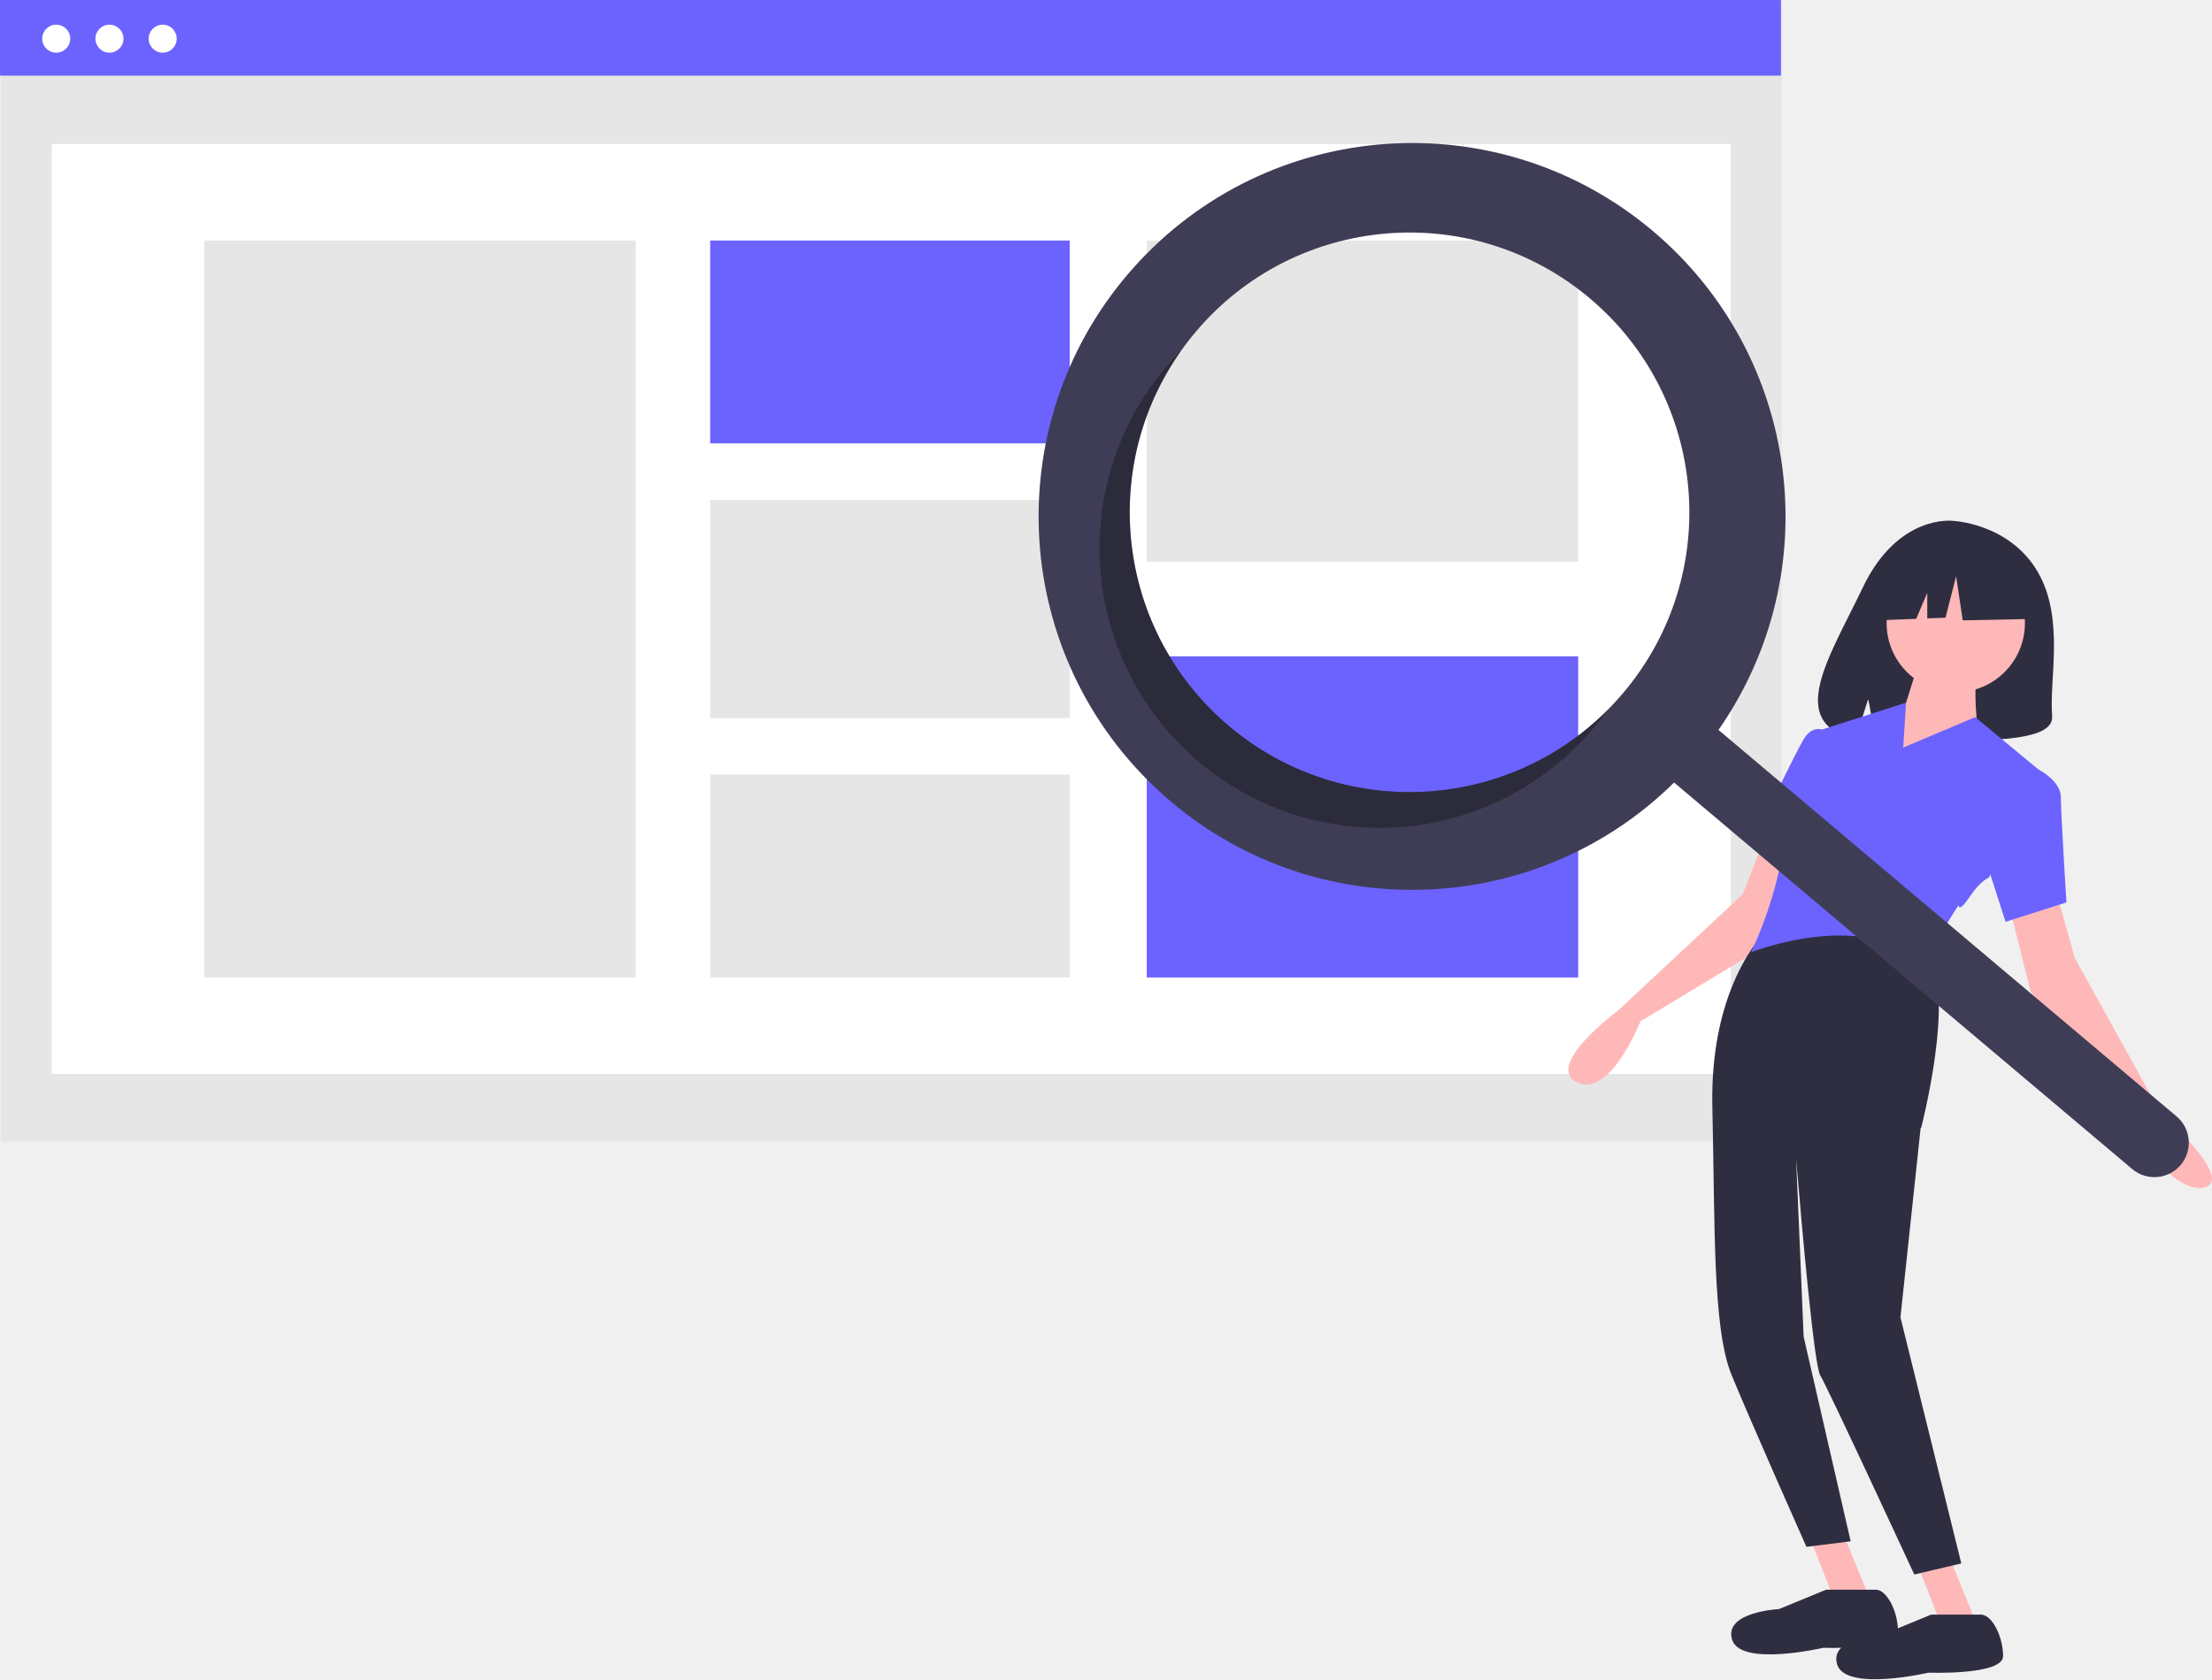
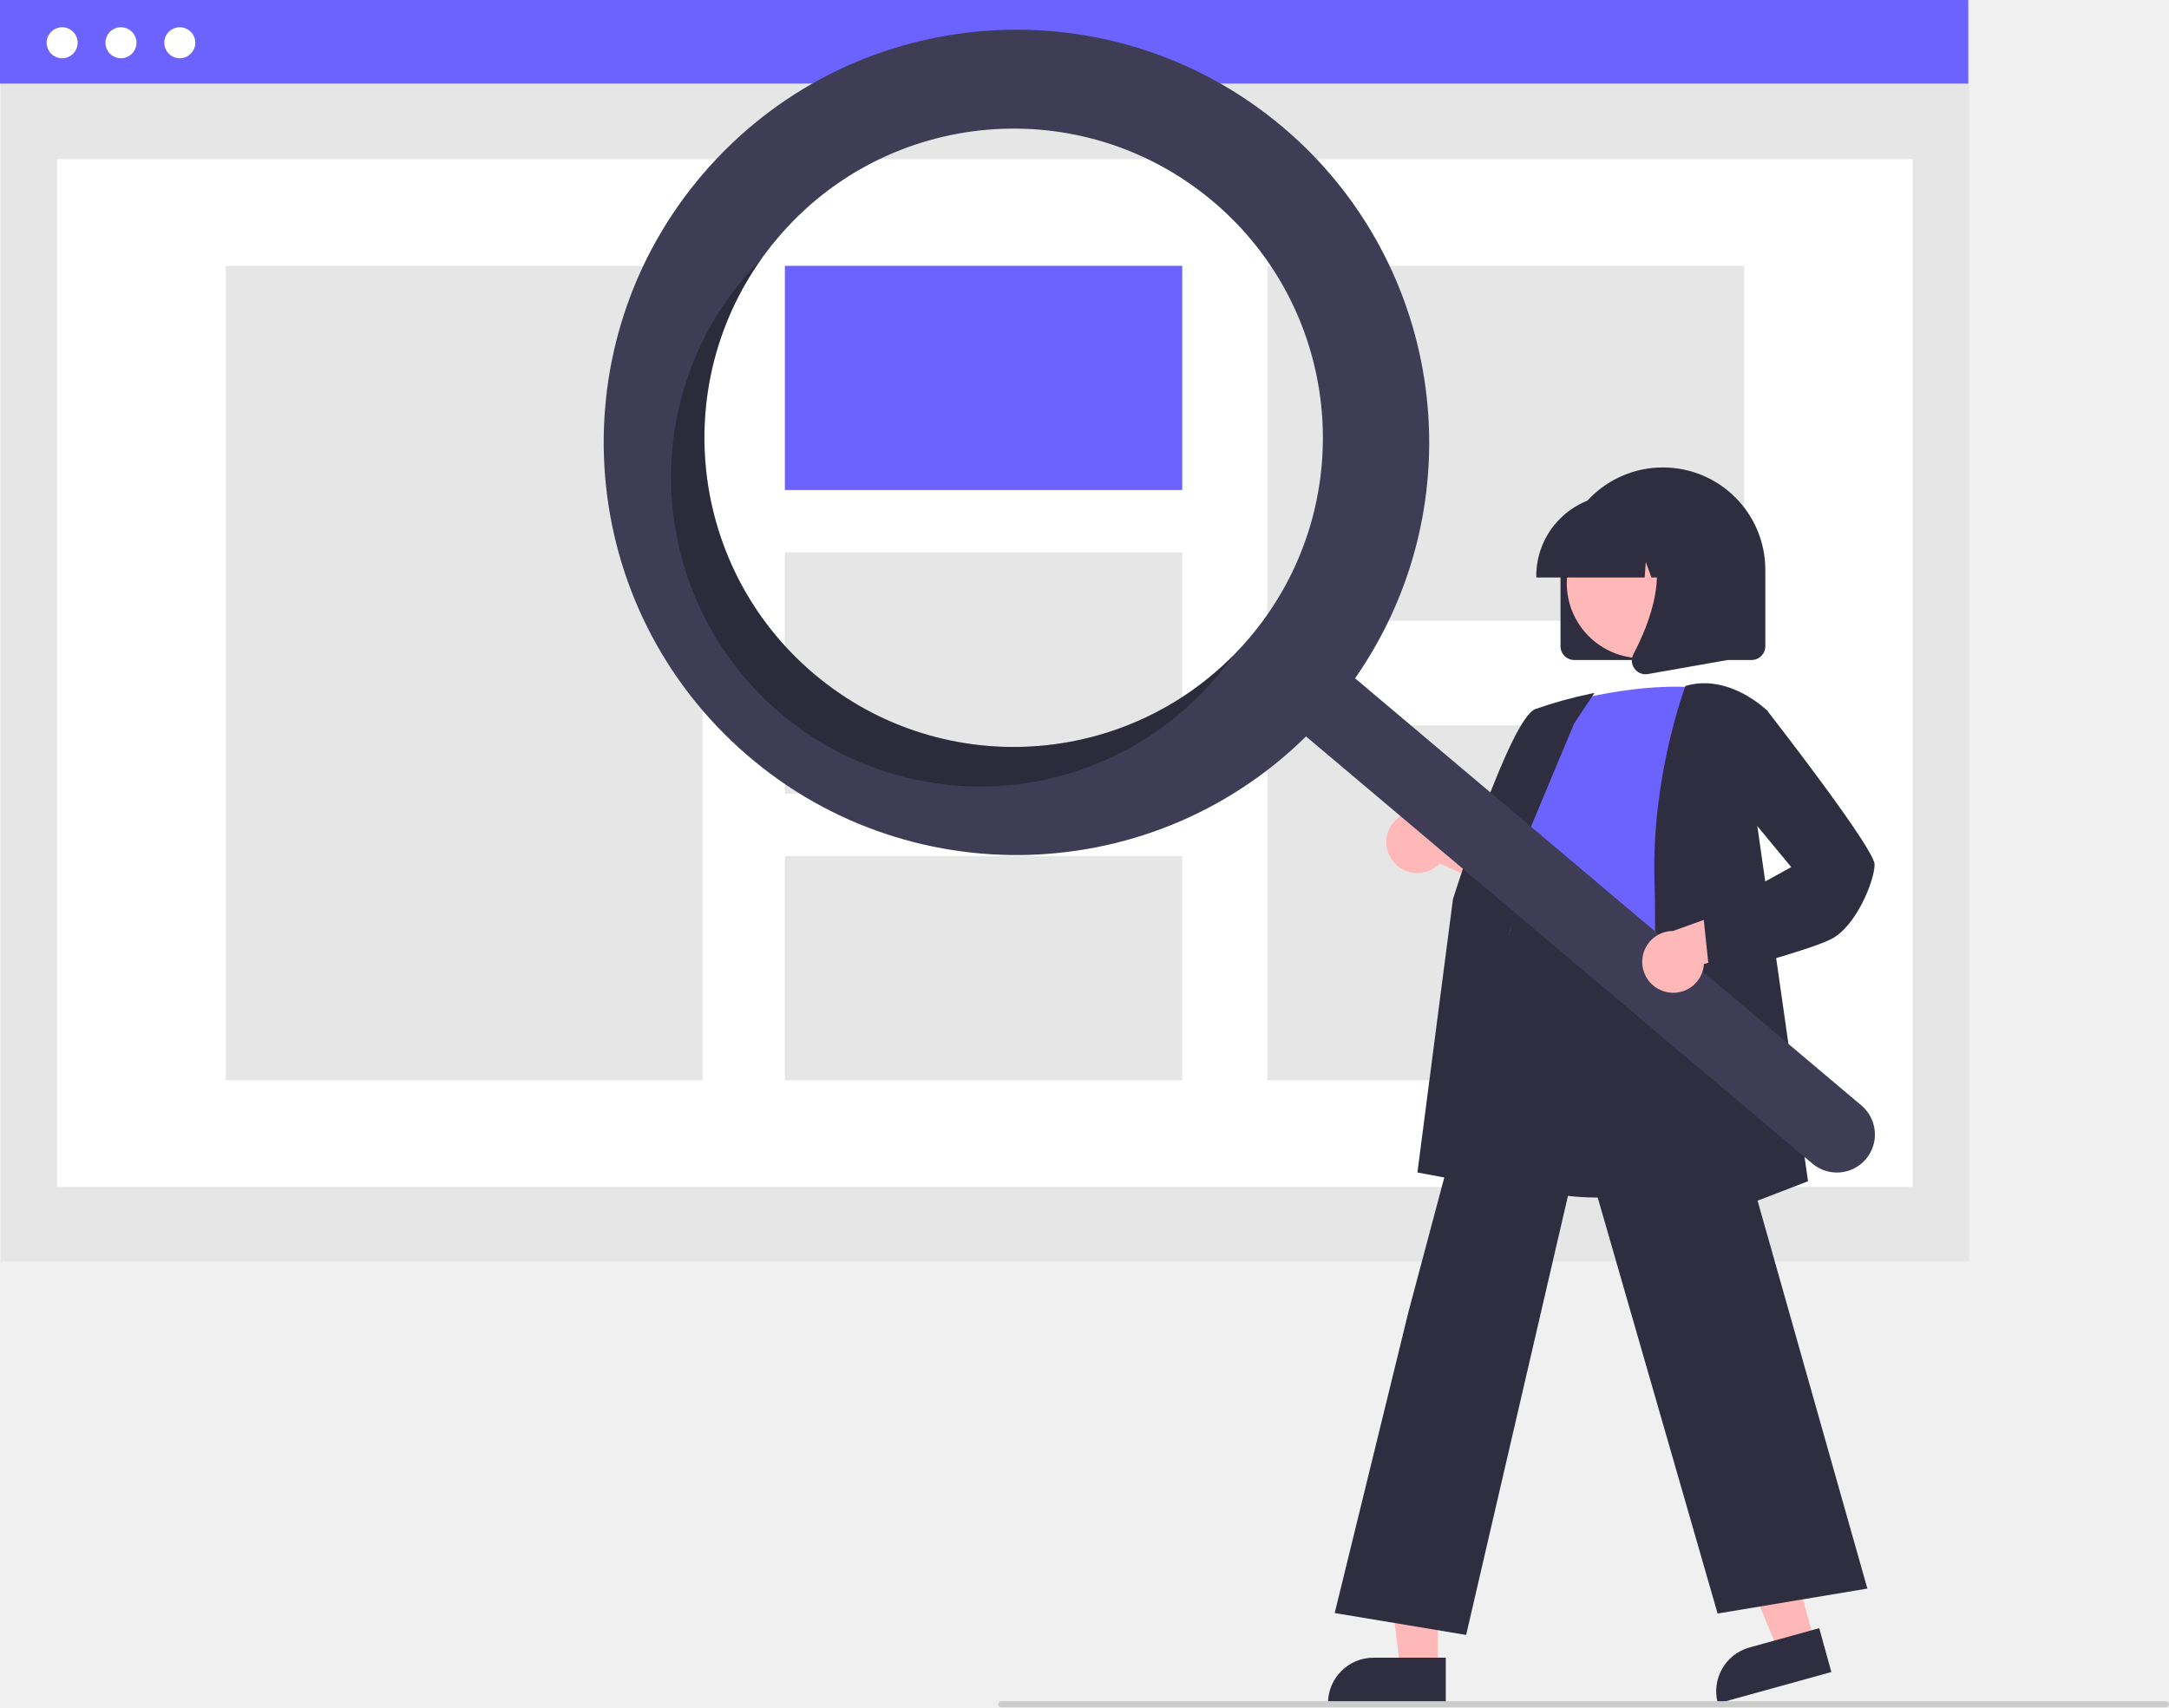
- <svg xmlns="http://www.w3.org/2000/svg" id="e8ab07fb-aa66-4eb8-9149-b5abc1630568" data-name="Layer 2" width="799.703" height="607.188" viewBox="0 0 799.703 607.188">
+ <svg xmlns="http://www.w3.org/2000/svg" id="b2448b99-d97f-419e-8dc3-d5510f0392fe" data-name="Layer 1" width="709.533" height="558.594" viewBox="0 0 709.533 558.594">
  <rect x="0.275" y="0.365" width="643.862" height="412.358" fill="#e6e6e6" />
  <rect x="18.686" y="52.085" width="607.039" height="336.243" fill="#fff" />
  <rect width="643.862" height="27.354" fill="#6c63ff" />
  <circle cx="20.327" cy="13.985" r="5.07" fill="#fff" />
  <circle cx="39.571" cy="13.985" r="5.07" fill="#fff" />
  <circle cx="58.814" cy="13.985" r="5.07" fill="#fff" />
  <rect x="73.844" y="86.973" width="155.981" height="266.467" fill="#e6e6e6" />
  <rect x="256.75" y="86.973" width="129.984" height="73.348" fill="#6c63ff" />
  <rect x="256.75" y="180.747" width="129.984" height="78.919" fill="#e6e6e6" />
  <rect x="256.75" y="280.092" width="129.984" height="73.348" fill="#e6e6e6" />
  <rect x="414.587" y="86.973" width="155.981" height="116.125" fill="#e6e6e6" />
-   <rect x="414.587" y="237.315" width="155.981" height="116.125" fill="#6c63ff" />
-   <path d="M936.787,353.085c-10.289-17.536-30.645-18.353-30.645-18.353s-19.836-2.559-32.56,24.148c-11.86,24.893-28.229,48.928-2.635,54.755l4.623-14.513,2.863,15.594a99.284,99.284,0,0,0,10.951.189c27.409-.893,53.511.261,52.671-9.659C940.937,392.058,946.687,369.958,936.787,353.085Z" transform="translate(-200.1484 -146.4062)" fill="#2f2e41" />
-   <path d="M839.217,446.712l-9,23-45,42s-27,20-15,26,23-22,23-22l48-29,10-33Z" transform="translate(-200.1484 -146.4062)" fill="#ffb8b8" />
-   <polygon points="654.068 555.306 663.068 578.306 676.068 578.306 665.068 551.306 654.068 555.306" fill="#ffb8b8" />
-   <polygon points="693.068 565.306 702.068 588.306 715.068 588.306 704.068 561.306 693.068 565.306" fill="#ffb8b8" />
-   <path d="M892.217,715.712l17-4-22-89,7.305-68.481.195-.019s12.5-48.5,2.5-61.5-60-8-60-8-19,19-18,62,0,80,7,97,27,62,27,62l16-2-17-74-2.718-64.327c2.163,25.778,6.517,74.659,8.718,78.327C861.217,648.712,892.217,715.712,892.217,715.712Z" transform="translate(-200.1484 -146.4062)" fill="#2f2e41" />
-   <path d="M943.217,467.712l7,25,31,56s27,24,16,27-28-22-28-22l-35-49-9-36Z" transform="translate(-200.1484 -146.4062)" fill="#ffb8b8" />
-   <circle cx="707.068" cy="225.306" r="25" fill="#ffb8b8" />
-   <path d="M894.217,384.712l-6,19-10,22,37-15s-2-16,0-20Z" transform="translate(-200.1484 -146.4062)" fill="#ffb8b8" />
-   <path d="M937.217,424.712l-23-19-26,11,1.019-16.226-27.741,8.86-4.278,1.366-6,31s-4,3-8,20a146.503,146.503,0,0,1-10,29s43-17,64,6c0,0,3-2,2-5s9-18,9-18,0,3,4-3,7-7,7-7Z" transform="translate(-200.1484 -146.4062)" fill="#6c63ff" />
-   <path d="M863.217,413.712l-4.368-3.521s-3.632-1.479-6.632,3.521-18,36-18,36l18,9Z" transform="translate(-200.1484 -146.4062)" fill="#6c63ff" />
-   <path d="M923.217,423.712l14,1s8,4,8,10,2,38,2,38l-22,7-9-28Z" transform="translate(-200.1484 -146.4062)" fill="#6c63ff" />
-   <path d="M860.327,721.212l-17,7s-20,1-17,11,33,3,33,3,27,1,27-6-4-15-8-15Z" transform="translate(-200.1484 -146.4062)" fill="#2f2e41" />
-   <path d="M898.327,730.212l-17,7s-20,1-17,11,33,3,33,3,27,1,27-6-4-15-8-15Z" transform="translate(-200.1484 -146.4062)" fill="#2f2e41" />
-   <polygon points="732.09 204.989 711.979 194.363 684.208 198.71 678.462 224.307 692.765 223.753 696.761 214.348 696.761 223.598 703.361 223.342 707.191 208.37 709.585 224.307 733.048 223.824 732.09 204.989" fill="#2f2e41" />
-   <path d="M797.728,229.953a135.02,135.02,0,1,0,7.655,199.403L971.002,569.103a12.442,12.442,0,1,0,16.048-19.018L821.431,410.337A135.027,135.027,0,0,0,797.728,229.953ZM787.052,396.88a101.158,101.158,0,1,1-12.077-142.548A101.158,101.158,0,0,1,787.052,396.88Z" transform="translate(-200.1484 -146.4062)" fill="#3f3d56" />
-   <path d="M644.504,408.957a101.163,101.163,0,0,1-17.166-135.989q-2.901,2.922-5.609,6.12A101.158,101.158,0,1,0,776.353,409.559q2.702-3.202,5.089-6.559A101.163,101.163,0,0,1,644.504,408.957Z" transform="translate(-200.1484 -146.4062)" opacity="0.3" />
+   <rect x="414.587" y="237.315" width="155.981" height="116.125" fill="#e6e6e6" />
+   <path d="M755.712,382.143v-25a33.5,33.5,0,1,1,67,0v25a4.505,4.505,0,0,1-4.5,4.5h-58A4.505,4.505,0,0,1,755.712,382.143Z" transform="translate(-245.2337 -170.7031)" fill="#2f2e41" />
+   <polygon points="593.514 536.786 581.698 540.056 563.462 496.038 580.901 491.212 593.514 536.786" fill="#ffb8b8" />
+   <path d="M819.385,708.282h23.644a0,0,0,0,1,0,0v14.887a0,0,0,0,1,0,0H804.498a0,0,0,0,1,0,0v0A14.887,14.887,0,0,1,819.385,708.282Z" transform="translate(-406.293 74.94457) rotate(-15.46951)" fill="#2f2e41" />
+   <polygon points="470.328 545.875 458.068 545.875 452.235 498.587 470.33 498.587 470.328 545.875" fill="#ffb8b8" />
+   <path d="M449.311,542.372h23.644a0,0,0,0,1,0,0v14.887a0,0,0,0,1,0,0H434.424a0,0,0,0,1,0,0v0A14.887,14.887,0,0,1,449.311,542.372Z" fill="#2f2e41" />
+   <path d="M700.778,452.301a10.056,10.056,0,0,0,15.392.917l32.59,14.658L745.796,449.545l-30.494-11.109a10.11,10.11,0,0,0-14.524,13.865Z" transform="translate(-245.2337 -170.7031)" fill="#ffb8b8" />
+   <path d="M768.492,562.539c-10.239,0-20.839-1.525-29.749-6.062a38.416,38.416,0,0,1-19.709-23.565c-4.642-14.699,1.211-29.14,6.871-43.105,3.508-8.654,6.821-16.827,7.68-24.884l.3-2.86c1.339-12.848,2.495-23.943,8.897-28.105,3.318-2.157,7.78-2.28,13.641-.377l55.045,17.881-2.024,104.49-.334.112C808.823,556.161,789.418,562.539,768.492,562.539Z" transform="translate(-245.2337 -170.7031)" fill="#2f2e41" />
+   <path d="M755.462,401.051s27-8,48-5c0,0-12,66-8,88s-69.5,8.5-54.5-12.5l5-25s-10-10-1-22Z" transform="translate(-245.2337 -170.7031)" fill="#6c63ff" />
+   <path d="M742.182,560.558l-33.276-6.239,11.618-89.407c.781-2.496,18.778-59.143,26.952-62.208a139.517,139.517,0,0,1,18.166-5.047l1.184-.237-6.672,10.009-26.564,63.654Z" transform="translate(-245.2337 -170.7031)" fill="#2f2e41" />
+   <path d="M724.843,705.622l-42.995-7.166,24.128-98.524,35.903-134.737.354,2.393c.028.178,3.382,17.78,53.151,9.97l.438-.068.121.426,60.152,212.538-48.99,8.165L762.422,543.551Z" transform="translate(-245.2337 -170.7031)" fill="#2f2e41" />
+   <path d="M784.436,577.29l.027-.756c.03-.84,2.988-84.373,2-117.967-.991-33.709,9.922-62.901,10.032-63.192l.089-.234.241-.069c14.12-4.034,26.369,8.005,26.491,8.127l.172.172-4.021,33.176,17.216,120.642Z" transform="translate(-245.2337 -170.7031)" fill="#2f2e41" />
+   <circle cx="537.095" cy="190.797" r="24.561" fill="#ffb8b8" />
+   <path d="M747.787,359.143a26.53,26.53,0,0,1,26.5-26.5h5a26.53,26.53,0,0,1,26.5,26.5v.5H795.22l-3.604-10.092-.721,10.092h-5.461l-1.818-5.092-.364,5.092H747.787Z" transform="translate(-245.2337 -170.7031)" fill="#2f2e41" />
+   <path d="M779.911,389.454a4.433,4.433,0,0,1-.352-4.707c5.299-10.078,12.717-28.7,2.87-40.185l-.708-.825h28.587V386.658l-25.969,4.582a4.596,4.596,0,0,1-.796.07A4.482,4.482,0,0,1,779.911,389.454Z" transform="translate(-245.2337 -170.7031)" fill="#2f2e41" />
+   <path d="M664.814,212.249a135.02,135.02,0,1,0,7.655,199.403L838.087,551.4a12.442,12.442,0,0,0,16.066-19.003l-.018-.015L688.516,392.634A135.027,135.027,0,0,0,664.814,212.249ZM654.137,379.177a101.158,101.158,0,1,1-12.077-142.548l0,0A101.158,101.158,0,0,1,654.137,379.177Z" transform="translate(-245.2337 -170.7031)" fill="#3f3d56" />
+   <path d="M511.589,391.254a101.163,101.163,0,0,1-17.166-135.989q-2.901,2.922-5.609,6.12A101.158,101.158,0,1,0,643.438,391.856q2.702-3.202,5.089-6.559A101.163,101.163,0,0,1,511.589,391.254Z" transform="translate(-245.2337 -170.7031)" opacity="0.3" style="isolation:isolate" />
+   <path d="M790.214,495.239a10.056,10.056,0,0,0,12.424-9.133l34.433-9.557L823.074,464.346l-30.552,10.947A10.11,10.11,0,0,0,790.214,495.239Z" transform="translate(-245.2337 -170.7031)" fill="#ffb8b8" />
+   <path d="M804.526,490.18,802.43,470.274l28.762-15.869-18.752-22.7L815.5,406.205l7.62-3.266.237.305c3.593,4.62,35.105,45.281,35.105,50.307,0,5.163-6.029,20.323-14.276,24.447-7.956,3.978-37.831,11.709-39.099,12.037Z" transform="translate(-245.2337 -170.7031)" fill="#2f2e41" />
+   <path d="M953.766,729.297h-381a1,1,0,1,1,0-2h381a1,1,0,0,1,0,2Z" transform="translate(-245.2337 -170.7031)" fill="#ccc" />
</svg>
